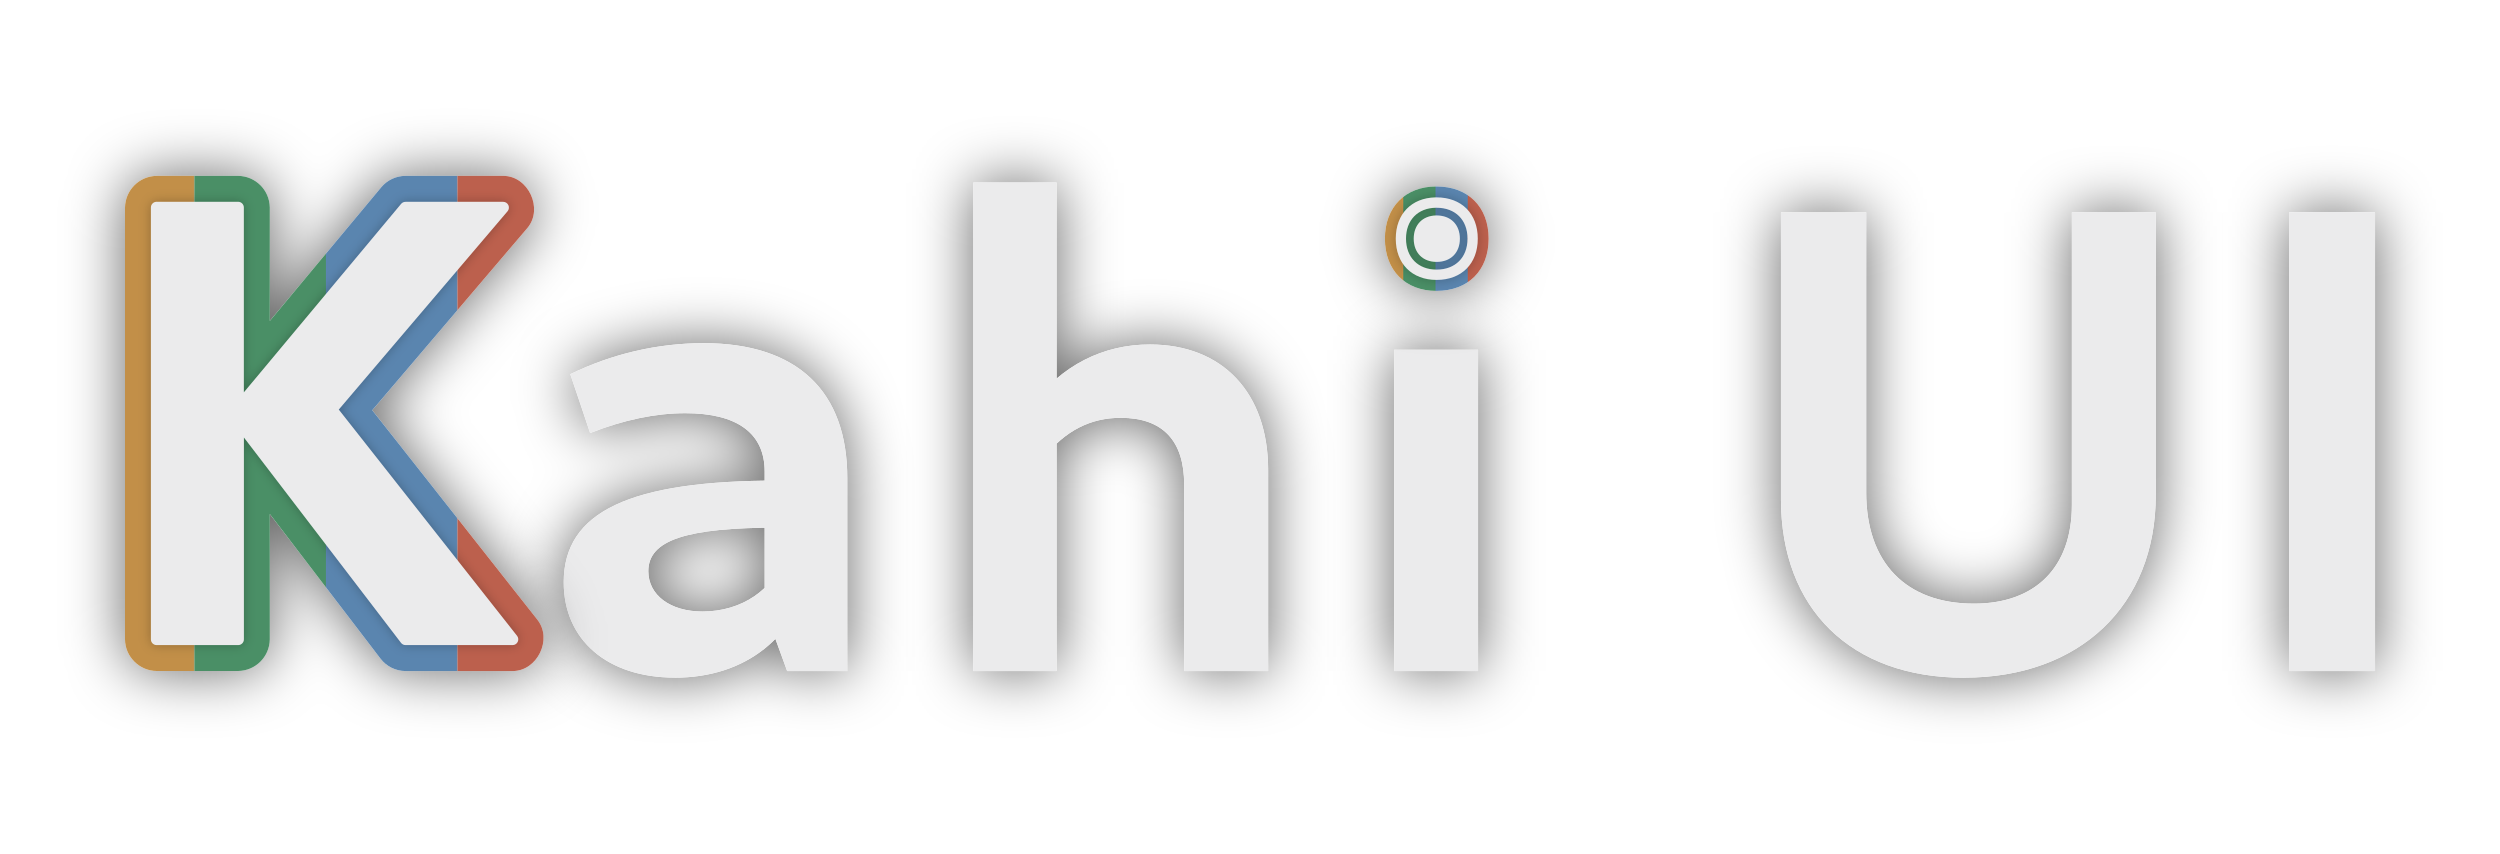
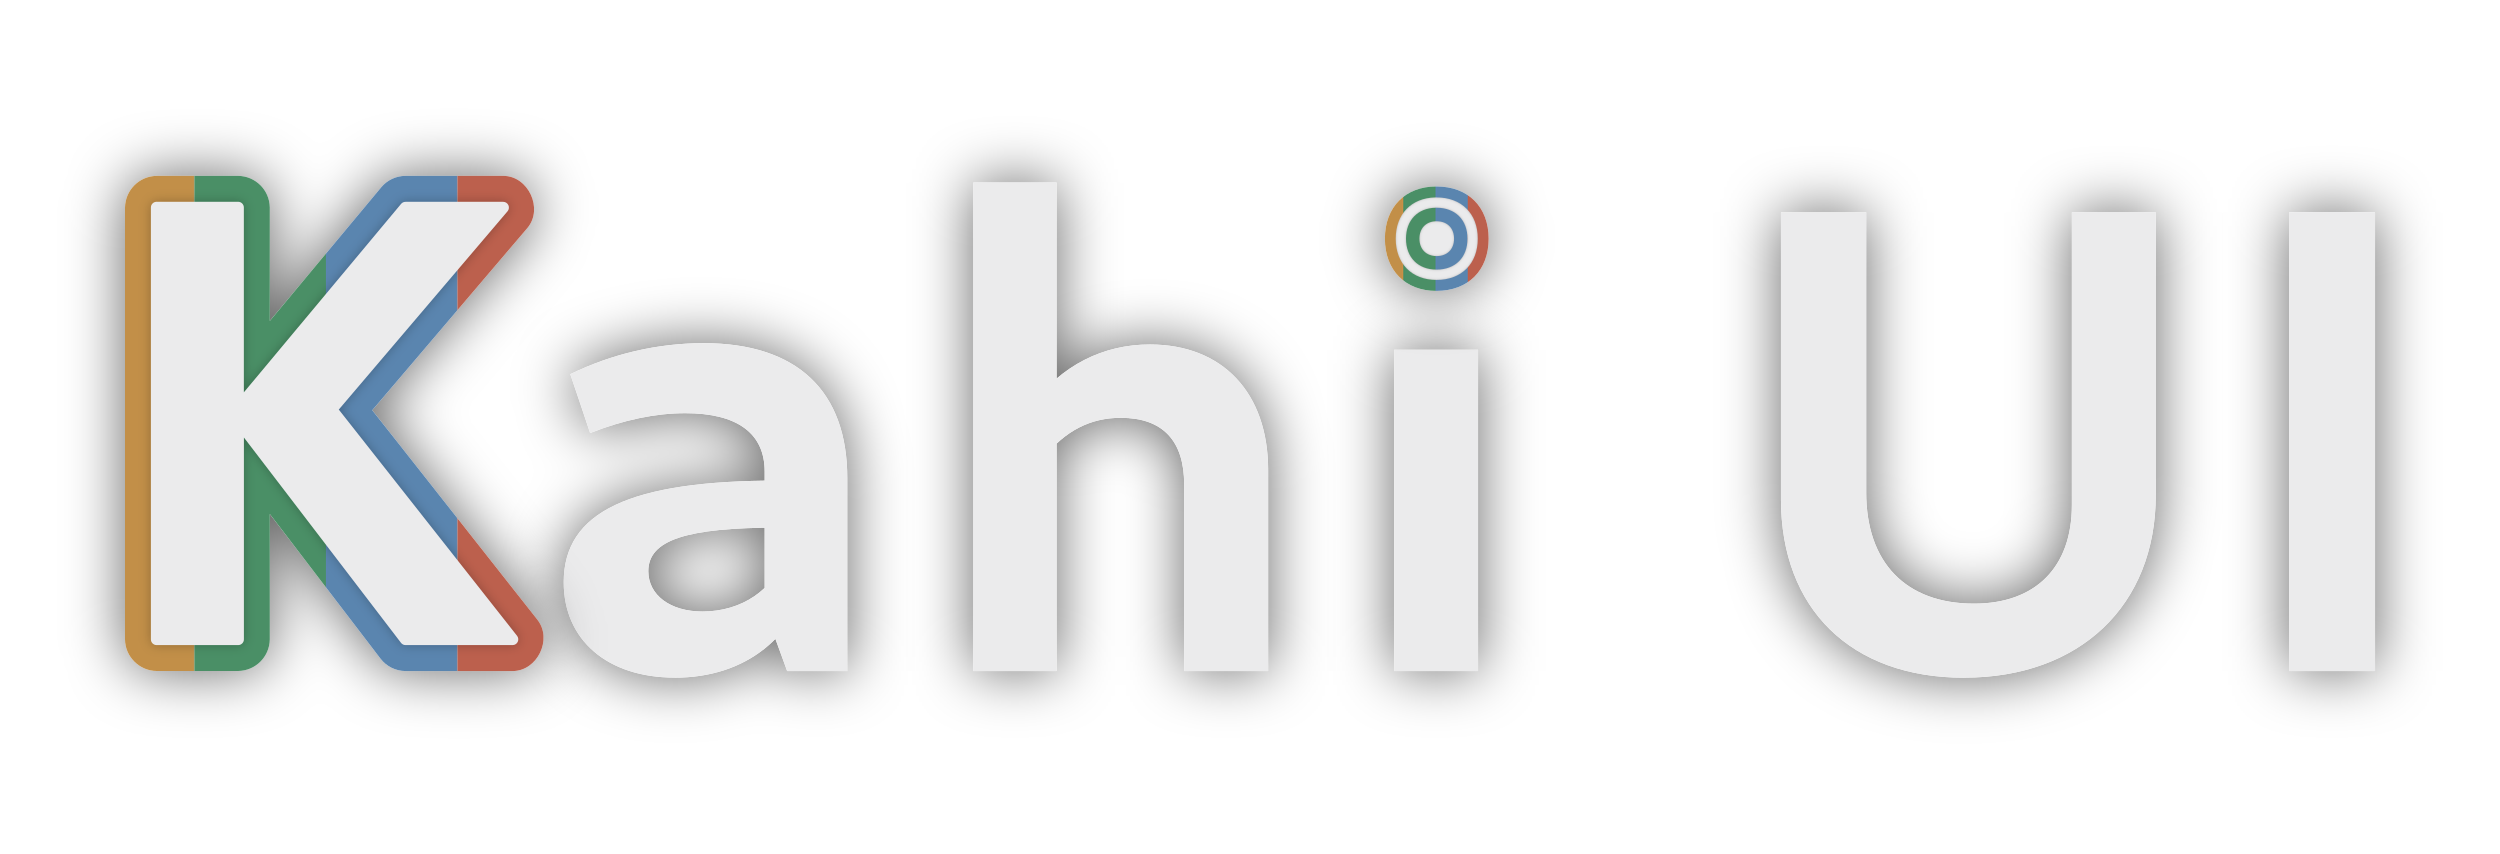
<svg xmlns="http://www.w3.org/2000/svg" xmlns:xlink="http://www.w3.org/1999/xlink" width="1280" height="437" viewBox="0 0 338.667 115.623" version="1.1" id="svg5">
  <defs id="defs2">
    <filter style="color-interpolation-filters:sRGB" id="filter5099" x="0" y="0" width="1" height="1">
      <feTurbulence type="fractalNoise" baseFrequency="10 10" numOctaves="5" seed="1" result="turbulence" id="feTurbulence5083" />
      <feComposite in="SourceGraphic" in2="turbulence" operator="out" result="composite1" id="feComposite5085" />
      <feColorMatrix values="1 0 0 0 0 0 1 0 0 0 0 0 1 0 0 0 0 0 3.5 -2" result="color" id="feColorMatrix5087" />
      <feFlood flood-opacity="0" flood-color="#000" result="flood" id="feFlood5089" />
      <feMerge result="merge" id="feMerge5095">
        <feMergeNode in="flood" id="feMergeNode5091" />
        <feMergeNode in="color" id="feMergeNode5093" />
      </feMerge>
      <feComposite in2="SourceGraphic" operator="in" result="fbSourceGraphic" id="feComposite5097" />
      <feColorMatrix result="fbSourceGraphicAlpha" in="fbSourceGraphic" values="0 0 0 -1 0 0 0 0 -1 0 0 0 0 -1 0 0 0 0 1 0" id="feColorMatrix968" />
      <feColorMatrix id="feColorMatrix970" values="1 0 0 0 0 0 1 0 0 0 0 0 1 0 0 0 0 0 1000 -500" in="fbSourceGraphic" />
    </filter>
    <filter style="color-interpolation-filters:sRGB" id="filter2876" x="-.038" y="-.032" width="1.076" height="1.063">
      <feFlood flood-opacity=".251" flood-color="#000" result="flood" id="feFlood2866" />
      <feComposite in="flood" in2="SourceGraphic" operator="in" result="composite1" id="feComposite2868" />
      <feGaussianBlur in="composite1" stdDeviation=".1" result="blur" id="feGaussianBlur2870" />
      <feOffset dx="0" dy="0" result="offset" id="feOffset2872" />
      <feComposite in="offset" in2="SourceGraphic" operator="out" result="composite2" id="feComposite2874" />
-     </filter>
-     <filter style="color-interpolation-filters:sRGB" id="filter3058" x="-.171" y="-.17" width="1.342" height="1.34">
-       <feFlood flood-opacity=".251" flood-color="#000" result="flood" id="feFlood3048" />
-       <feComposite in="flood" in2="SourceGraphic" operator="in" result="composite1" id="feComposite3050" />
-       <feGaussianBlur in="composite1" stdDeviation=".1" result="blur" id="feGaussianBlur3052" />
-       <feOffset dx="0" dy="0" result="offset" id="feOffset3054" />
-       <feComposite in="offset" in2="SourceGraphic" operator="out" result="composite2" id="feComposite3056" />
    </filter>
    <filter style="color-interpolation-filters:sRGB" id="filter4999" x="-.168" y="-.142" width="1.335" height="1.283">
      <feFlood flood-opacity=".6" flood-color="#000" result="flood" id="feFlood4989" />
      <feComposite in="flood" in2="SourceGraphic" operator="in" result="composite1" id="feComposite4991" />
      <feGaussianBlur in="composite1" stdDeviation=".5" result="blur" id="feGaussianBlur4993" />
      <feOffset dx="0" dy="0" result="offset" id="feOffset4995" />
      <feComposite in="offset" in2="SourceGraphic" operator="out" result="composite2" id="feComposite4997" />
    </filter>
    <filter style="color-interpolation-filters:sRGB" id="filter5011" x="-.247" y="-.21" width="1.495" height="1.42">
      <feFlood flood-opacity=".6" flood-color="#000" result="flood" id="feFlood5001" />
      <feComposite in="flood" in2="SourceGraphic" operator="in" result="composite1" id="feComposite5003" />
      <feGaussianBlur in="composite1" stdDeviation=".5" result="blur" id="feGaussianBlur5005" />
      <feOffset dx="0" dy="0" result="offset" id="feOffset5007" />
      <feComposite in="offset" in2="SourceGraphic" operator="out" result="composite2" id="feComposite5009" />
    </filter>
    <filter style="color-interpolation-filters:sRGB" id="filter5023" x="-.238" y="-.144" width="1.476" height="1.287">
      <feFlood flood-opacity=".6" flood-color="#000" result="flood" id="feFlood5013" />
      <feComposite in="flood" in2="SourceGraphic" operator="in" result="composite1" id="feComposite5015" />
      <feGaussianBlur in="composite1" stdDeviation=".5" result="blur" id="feGaussianBlur5017" />
      <feOffset dx="0" dy="0" result="offset" id="feOffset5019" />
      <feComposite in="offset" in2="SourceGraphic" operator="out" result="composite2" id="feComposite5021" />
    </filter>
    <filter style="color-interpolation-filters:sRGB" id="filter5035" x="-.676" y="-.672" width="2.352" height="2.344">
      <feFlood flood-opacity=".6" flood-color="#000" result="flood" id="feFlood5025" />
      <feComposite in="flood" in2="SourceGraphic" operator="in" result="composite1" id="feComposite5027" />
      <feGaussianBlur in="composite1" stdDeviation=".5" result="blur" id="feGaussianBlur5029" />
      <feOffset dx="0" dy="0" result="offset" id="feOffset5031" />
      <feComposite in="offset" in2="SourceGraphic" operator="out" result="composite2" id="feComposite5033" />
    </filter>
    <filter style="color-interpolation-filters:sRGB" id="filter5047" x="-.836" y="-.218" width="2.672" height="1.437">
      <feFlood flood-opacity=".6" flood-color="#000" result="flood" id="feFlood5037" />
      <feComposite in="flood" in2="SourceGraphic" operator="in" result="composite1" id="feComposite5039" />
      <feGaussianBlur in="composite1" stdDeviation=".5" result="blur" id="feGaussianBlur5041" />
      <feOffset dx="0" dy="0" result="offset" id="feOffset5043" />
      <feComposite in="offset" in2="SourceGraphic" operator="out" result="composite2" id="feComposite5045" />
    </filter>
    <filter style="color-interpolation-filters:sRGB" id="filter5059" x="-.187" y="-.151" width="1.374" height="1.302">
      <feFlood flood-opacity=".6" flood-color="#000" result="flood" id="feFlood5049" />
      <feComposite in="flood" in2="SourceGraphic" operator="in" result="composite1" id="feComposite5051" />
      <feGaussianBlur in="composite1" stdDeviation=".5" result="blur" id="feGaussianBlur5053" />
      <feOffset dx="0" dy="0" result="offset" id="feOffset5055" />
      <feComposite in="offset" in2="SourceGraphic" operator="out" result="composite2" id="feComposite5057" />
    </filter>
    <filter style="color-interpolation-filters:sRGB" id="filter5071" x="-.817" y="-.153" width="2.633" height="1.306">
      <feFlood flood-opacity=".6" flood-color="#000" result="flood" id="feFlood5061" />
      <feComposite in="flood" in2="SourceGraphic" operator="in" result="composite1" id="feComposite5063" />
      <feGaussianBlur in="composite1" stdDeviation=".5" result="blur" id="feGaussianBlur5065" />
      <feOffset dx="0" dy="0" result="offset" id="feOffset5067" />
      <feComposite in="offset" in2="SourceGraphic" operator="out" result="composite2" id="feComposite5069" />
    </filter>
+     <filter style="color-interpolation-filters:sRGB" id="filter2663" x="-.045" y="-.045" width="1.091" height="1.09">
+       <feFlood flood-opacity=".251" flood-color="#000" result="flood" id="feFlood2653" />
+       <feComposite in="flood" in2="SourceGraphic" operator="out" result="composite1" id="feComposite2655" />
+       <feGaussianBlur in="composite1" stdDeviation=".1" result="blur" id="feGaussianBlur2657" />
+       <feOffset dx="0" dy="0" result="offset" id="feOffset2659" />
+       <feComposite in="offset" in2="SourceGraphic" operator="in" result="composite2" id="feComposite2661" />
+     </filter>
    <pattern xlink:href="#pattern1484" id="pattern2921" patternTransform="matrix(.55081 0 0 1.95844 21.306 .019)" />
    <pattern xlink:href="#pattern1484" id="pattern2567" patternTransform="matrix(2.24896 0 0 1.32292 -1.063 -1.285)" />
    <pattern patternUnits="userSpaceOnUse" width="4" height="1" patternTransform="translate(.981 -14.855)" id="pattern1484">
      <path style="fill:#c28f48;fill-opacity:1;stroke:none;stroke-width:12;stroke-miterlimit:1" id="rect1236" d="M0 0h1v1H0z" />
      <path style="fill:#4a8f66;fill-opacity:1;stroke:none;stroke-width:12;stroke-miterlimit:1" id="rect1326" d="M1 0h1v1H1z" />
      <path style="fill:#5a85af;fill-opacity:1;stroke:none;stroke-width:12;stroke-miterlimit:1" id="rect1328" d="M2 0h1v1H2z" />
      <path style="fill:#bc604d;fill-opacity:1;stroke:none;stroke-width:12;stroke-miterlimit:1" id="rect1330" d="M3 0h1v1H3z" />
    </pattern>
    <meshgradient id="meshgradient2175" gradientUnits="userSpaceOnUse" x=".132" y=".132" gradientTransform="matrix(1.00078 0 0 .68388 -.132 26.765)">
      <meshrow id="meshrow2177">
        <meshpatch id="meshpatch2179">
          <stop path="c 56.4,0 112.801,0 169.201,0" style="stop-color:#538198;stop-opacity:1" id="stop2181" />
          <stop path="c 0,28.178 0,56.356 0,84.534" style="stop-color:#538198;stop-opacity:1" id="stop2183" />
          <stop path="c -56.4,0 -112.801,0 -169.201,0" style="stop-color:#638fa5;stop-opacity:1" id="stop2185" />
          <stop path="c 0,-28.178 0,-56.356 0,-84.534" style="stop-color:#538198;stop-opacity:1" id="stop2187" />
        </meshpatch>
        <meshpatch id="meshpatch2189">
          <stop path="c 56.4,0 112.801,0 169.201,0" id="stop2191" />
          <stop path="c 0,28.178 0,56.356 0,84.534" style="stop-color:#779db1;stop-opacity:1" id="stop2193" />
          <stop path="c -56.4,0 -112.801,0 -169.201,0" style="stop-color:#538198;stop-opacity:1" id="stop2195" />
        </meshpatch>
      </meshrow>
      <meshrow id="meshrow2197">
        <meshpatch id="meshpatch2199">
          <stop path="c 0,28.178 0,56.356 0,84.534" id="stop2201" />
          <stop path="c -56.4,0 -112.801,0 -169.201,0" style="stop-color:#538198;stop-opacity:1" id="stop2203" />
          <stop path="c 0,-28.178 0,-56.356 0,-84.534" style="stop-color:#779db1;stop-opacity:1" id="stop2205" />
        </meshpatch>
        <meshpatch id="meshpatch2207">
          <stop path="c 0,28.178 0,56.356 0,84.534" id="stop2209" />
          <stop path="c -56.4,0 -112.801,0 -169.201,0" style="stop-color:#538198;stop-opacity:1" id="stop2211" />
        </meshpatch>
      </meshrow>
    </meshgradient>
  </defs>
  <g id="layer1" style="display:inline" transform="translate(0 -26.855)">
    <path style="display:inline;fill:url(#meshgradient2175);fill-opacity:1;stroke:none;stroke-width:.219;stroke-linecap:round;stroke-linejoin:round" id="rect61" d="M0 26.855h338.667v115.623H0z" />
    <path style="display:inline;mix-blend-mode:soft-light;fill:#538198;fill-opacity:1;stroke:none;stroke-width:.264;stroke-linecap:round;stroke-linejoin:round;filter:url(#filter5099)" id="rect4565" transform="matrix(1.00078 0 0 .68388 -.132 26.765)" d="M.132.132h338.402v169.069H.132z" />
  </g>
  <g id="g1263" transform="matrix(7.92283 0 0 7.92283 16.933 23.824)">
    <path d="M37.002 8.467h1.47V.622h-1.47z" style="-inkscape-font-specification:'Cantarell, @wght=700';fill:#ebebec;fill-opacity:1;stroke-width:.297;filter:url(#filter5071)" id="path3285" />
-     <path d="M37.002 8.467h1.47V.622h-1.47z" style="-inkscape-font-specification:'Cantarell, @wght=700';fill:#ebebec;fill-opacity:1;stroke-width:.297" id="path44857" />
+     <path d="M37.002 8.467h1.47V.622h-1.47z" style="-inkscape-font-specification:'Cantarell, @wght=700';fill:#ebebec;fill-opacity:1;stroke-width:.297" />
    <path d="M31.445 8.58c1.978 0 3.278-1.232 3.278-3.12V.622h-1.435v5.007c0 1.063-.622 1.685-1.673 1.685-1.165 0-1.843-.701-1.843-1.9V.623h-1.458v4.906c0 1.876 1.198 3.052 3.131 3.052z" style="-inkscape-font-specification:'Cantarell, @wght=700';fill:#ebebec;fill-opacity:1;stroke-width:.297;filter:url(#filter5059)" id="path3287" />
-     <path d="M31.445 8.58c1.978 0 3.278-1.232 3.278-3.12V.622h-1.435v5.007c0 1.063-.622 1.685-1.673 1.685-1.165 0-1.843-.701-1.843-1.9V.623h-1.458v4.906c0 1.876 1.198 3.052 3.131 3.052z" style="-inkscape-font-specification:'Cantarell, @wght=700';fill:#ebebec;fill-opacity:1;stroke-width:.297" id="path44855" />
+     <path d="M31.445 8.58c1.978 0 3.278-1.232 3.278-3.12V.622h-1.435v5.007c0 1.063-.622 1.685-1.673 1.685-1.165 0-1.843-.701-1.843-1.9V.623h-1.458v4.906c0 1.876 1.198 3.052 3.131 3.052z" style="-inkscape-font-specification:'Cantarell, @wght=700';fill:#ebebec;fill-opacity:1;stroke-width:.297" />
    <g id="layer1-9" transform="translate(0 .113)">
      <path style="-inkscape-font-specification:'Cantarell, @wght=700';display:inline;fill:#ebebec;fill-opacity:1;stroke-width:.297;filter:url(#filter5047)" d="M21.7 8.354h1.435V2.86H21.7z" id="path3374" />
-       <path style="-inkscape-font-specification:'Cantarell, @wght=700';display:inline;fill:#ebebec;fill-opacity:1;stroke-width:.297" d="M21.7 8.354h1.435V2.86H21.7z" id="path44853" />
+       <path style="-inkscape-font-specification:'Cantarell, @wght=700';display:inline;fill:#ebebec;fill-opacity:1;stroke-width:.297" d="M21.7 8.354h1.435V2.86H21.7z" />
      <path style="-inkscape-font-specification:'Cantarell, @wght=700';display:inline;fill:url(#pattern2921);fill-opacity:1;stroke-width:.297;filter:url(#filter5035)" d="M22.423 1.854c.543 0 .893-.35.893-.893s-.35-.893-.893-.893c-.531 0-.881.35-.881.893 0 .542.35.893.881.893z" id="path3377" />
      <path style="-inkscape-font-specification:'Cantarell, @wght=700';display:inline;fill:url(#pattern2921);fill-opacity:1;stroke-width:.297" d="M22.423 1.854c.543 0 .893-.35.893-.893s-.35-.893-.893-.893c-.531 0-.881.35-.881.893 0 .542.35.893.881.893z" id="path1503" />
-       <path id="path1468" style="-inkscape-font-specification:'Cantarell, @wght=700';display:inline;fill:#ebebec;fill-opacity:1;stroke-width:.132;filter:url(#filter3058)" d="M22.453.255c.409.009.677.284.677.706 0 .429-.277.705-.697.705-.429 0-.705-.276-.705-.705 0-.429.276-.706.705-.706h.02zm-.006.177h-.015c-.321 0-.529.207-.529.529 0 .321.208.529.53.529.314 0 .522-.208.522-.53 0-.316-.201-.522-.508-.528zm-.005.132c.23.005.381.16.381.397 0 .241-.155.397-.391.397-.242 0-.398-.156-.398-.397 0-.241.156-.397.398-.397h.01z" />
-       <path id="path2896" style="-inkscape-font-specification:'Cantarell, @wght=700';display:inline;fill:#ebebec;fill-opacity:1;stroke-width:.132" d="M22.405.255c-.409.009-.677.284-.677.706 0 .429.277.705.697.705.428 0 .705-.276.705-.705 0-.429-.277-.706-.705-.706h-.02zm.006.177h.014c.322 0 .53.207.53.529 0 .321-.208.529-.53.529-.314 0-.522-.208-.522-.53 0-.316.201-.522.508-.528zm.005.132c-.23.005-.381.16-.381.397 0 .241.155.397.391.397.241 0 .398-.156.398-.397 0-.241-.157-.397-.398-.397h-.01z" />
+       <path id="path1210" style="-inkscape-font-specification:'Cantarell, @wght=700';display:inline;fill:#ebebec;fill-opacity:1;stroke-width:.21" d="M84.68 1.393c-1.545.032-2.56 1.07-2.56 2.666 0 1.62 1.047 2.666 2.634 2.666 1.62 0 2.668-1.046 2.668-2.666 0-1.62-1.048-2.666-2.668-2.666h-.074zm.021.666h.057c1.215 0 2 .784 2 2 0 1.215-.785 2-2 2-1.19 0-1.975-.785-1.975-2 0-1.197.76-1.976 1.918-2zm0 .875c-.635.026-1.049.462-1.049 1.125 0 .683.442 1.125 1.112 1.125.683 0 1.125-.442 1.125-1.125 0-.684-.442-1.125-1.125-1.125h-.062z" transform="matrix(.26458 0 0 .26458 0 -.113)" />
+       <path id="path2651" style="-inkscape-font-specification:'Cantarell, @wght=700';display:inline;fill:#ebebec;fill-opacity:1;stroke-width:.21;filter:url(#filter2663)" d="M84.68 1.393c-1.545.032-2.56 1.07-2.56 2.666 0 1.62 1.047 2.666 2.634 2.666 1.62 0 2.668-1.046 2.668-2.666 0-1.62-1.048-2.666-2.668-2.666h-.074zm.021.666h.057c1.215 0 2 .784 2 2 0 1.215-.785 2-2 2-1.19 0-1.975-.785-1.975-2 0-1.197.76-1.976 1.918-2zm0 .875c-.635.026-1.049.462-1.049 1.125 0 .683.442 1.125 1.112 1.125.683 0 1.125-.442 1.125-1.125 0-.684-.442-1.125-1.125-1.125h-.062z" transform="matrix(.26458 0 0 .26458 0 -.113)" />
    </g>
-     <path d="M18.11 8.467h1.436V5.03c0-1.322-.78-2.147-2.024-2.147-.79 0-1.514.35-2.034 1.062l.214.882c.373-.475.814-.69 1.323-.69.723 0 1.085.396 1.085 1.142zm-3.606 0h1.425V.113h-1.425z" style="-inkscape-font-specification:'Cantarell, @wght=700';fill:#ebebec;fill-opacity:1;stroke-width:.297;filter:url(#filter5023)" id="path44851" />
+     <path d="M18.11 8.467h1.436V5.03c0-1.322-.78-2.147-2.024-2.147-.79 0-1.514.35-2.034 1.062l.214.882c.373-.475.814-.69 1.323-.69.723 0 1.085.396 1.085 1.142zm-3.606 0h1.425V.113h-1.425z" style="-inkscape-font-specification:'Cantarell, @wght=700';fill:#ebebec;fill-opacity:1;stroke-width:.297;filter:url(#filter5023)" />
    <path d="M18.11 8.467h1.436V5.03c0-1.322-.78-2.147-2.024-2.147-.79 0-1.514.35-2.034 1.062l.214.882c.373-.475.814-.69 1.323-.69.723 0 1.085.396 1.085 1.142zm-3.606 0h1.425V.113h-1.425z" style="-inkscape-font-specification:'Cantarell, @wght=700';fill:#ebebec;fill-opacity:1;stroke-width:.297" id="path3289" />
-     <path d="M11.322 8.467h1.028V5.166c0-1.48-.848-2.306-2.464-2.306a5.21 5.21 0 0 0-2.272.531l.339 1.006c.576-.226 1.12-.339 1.628-.339.881 0 1.356.34 1.356.995v2.362zM9.4 8.58c1.21 0 2.091-.69 2.351-1.877l-.463-.215c-.193.588-.746.961-1.413.961-.554 0-.927-.282-.927-.69 0-.53.644-.745 2.227-.745V5.21c-2.544 0-3.674.531-3.674 1.74 0 .984.746 1.629 1.899 1.629z" style="-inkscape-font-specification:'Cantarell, @wght=700';fill:#ebebec;fill-opacity:1;stroke-width:.297;filter:url(#filter5011)" id="path44849" />
+     <path d="M11.322 8.467h1.028V5.166c0-1.48-.848-2.306-2.464-2.306a5.21 5.21 0 0 0-2.272.531l.339 1.006c.576-.226 1.12-.339 1.628-.339.881 0 1.356.34 1.356.995v2.362zM9.4 8.58c1.21 0 2.091-.69 2.351-1.877l-.463-.215c-.193.588-.746.961-1.413.961-.554 0-.927-.282-.927-.69 0-.53.644-.745 2.227-.745V5.21c-2.544 0-3.674.531-3.674 1.74 0 .984.746 1.629 1.899 1.629z" style="-inkscape-font-specification:'Cantarell, @wght=700';fill:#ebebec;fill-opacity:1;stroke-width:.297;filter:url(#filter5011)" />
    <path d="M11.322 8.467h1.028V5.166c0-1.48-.848-2.306-2.464-2.306a5.21 5.21 0 0 0-2.272.531l.339 1.006c.576-.226 1.12-.339 1.628-.339.881 0 1.356.34 1.356.995v2.362zM9.4 8.58c1.21 0 2.091-.69 2.351-1.877l-.463-.215c-.193.588-.746.961-1.413.961-.554 0-.927-.282-.927-.69 0-.53.644-.745 2.227-.745V5.21c-2.544 0-3.674.531-3.674 1.74 0 .984.746 1.629 1.899 1.629z" style="-inkscape-font-specification:'Cantarell, @wght=700';fill:#ebebec;fill-opacity:1;stroke-width:.297" id="path3293" />
    <g id="g997" style="display:inline">
      <path id="path3295" style="color:#000;fill:url(#pattern2567);fill-opacity:1;stroke-width:.887;stroke-miterlimit:1;-inkscape-stroke:none;filter:url(#filter4999)" d="M.541 0A.549.549 0 0 0 0 .541v7.385c0 .293.248.54.541.54h1.393a.548.548 0 0 0 .542-.541V5.782l1.892 2.472a.542.542 0 0 0 .43.213h1.83c.422 0 .686-.545.424-.876V7.59L4.228 4.007 6.88.892C7.158.563 6.897 0 6.468 0h-1.67a.543.543 0 0 0-.416.194L2.476 2.48V.54A.548.548 0 0 0 1.935 0Z" />
      <path id="path2666" style="color:#000;fill:url(#pattern2567);fill-opacity:1;stroke-width:.887;stroke-miterlimit:1;-inkscape-stroke:none" d="M.541 0A.549.549 0 0 0 0 .541v7.385c0 .293.248.54.541.54h1.393a.548.548 0 0 0 .542-.541V5.782l1.892 2.472a.542.542 0 0 0 .43.213h1.83c.422 0 .686-.545.424-.876V7.59L4.228 4.007 6.88.892C7.158.563 6.897 0 6.468 0h-1.67a.543.543 0 0 0-.416.194L2.476 2.48V.54A.548.548 0 0 0 1.935 0Z" />
      <path id="path2269" style="display:inline;fill:#ebebec;fill-opacity:1;fill-rule:nonzero;stroke:none;stroke-width:.074;filter:url(#filter2876)" d="M.541.443a.098.098 0 0 0-.098.098v7.384a.098.098 0 0 0 .098.098h1.394a.098.098 0 0 0 .098-.098V4.473L4.72 7.985a.098.098 0 0 0 .077.038h1.83a.098.098 0 0 0 .077-.158L3.655 3.996 6.542.604a.098.098 0 0 0-.074-.16h-1.67a.098.098 0 0 0-.076.034l-2.69 3.224V.542a.098.098 0 0 0-.097-.099z" />
      <path id="path2624" style="display:inline;fill:#ebebec;fill-opacity:1;fill-rule:nonzero;stroke:none;stroke-width:.074" d="M.541.443a.098.098 0 0 0-.098.098v7.384a.098.098 0 0 0 .098.098h1.394a.098.098 0 0 0 .098-.098V4.473L4.72 7.985a.098.098 0 0 0 .077.038h1.83a.098.098 0 0 0 .077-.158L3.655 3.996 6.542.604a.098.098 0 0 0-.074-.16h-1.67a.098.098 0 0 0-.076.034l-2.69 3.224V.542a.098.098 0 0 0-.097-.099z" />
    </g>
  </g>
</svg>
